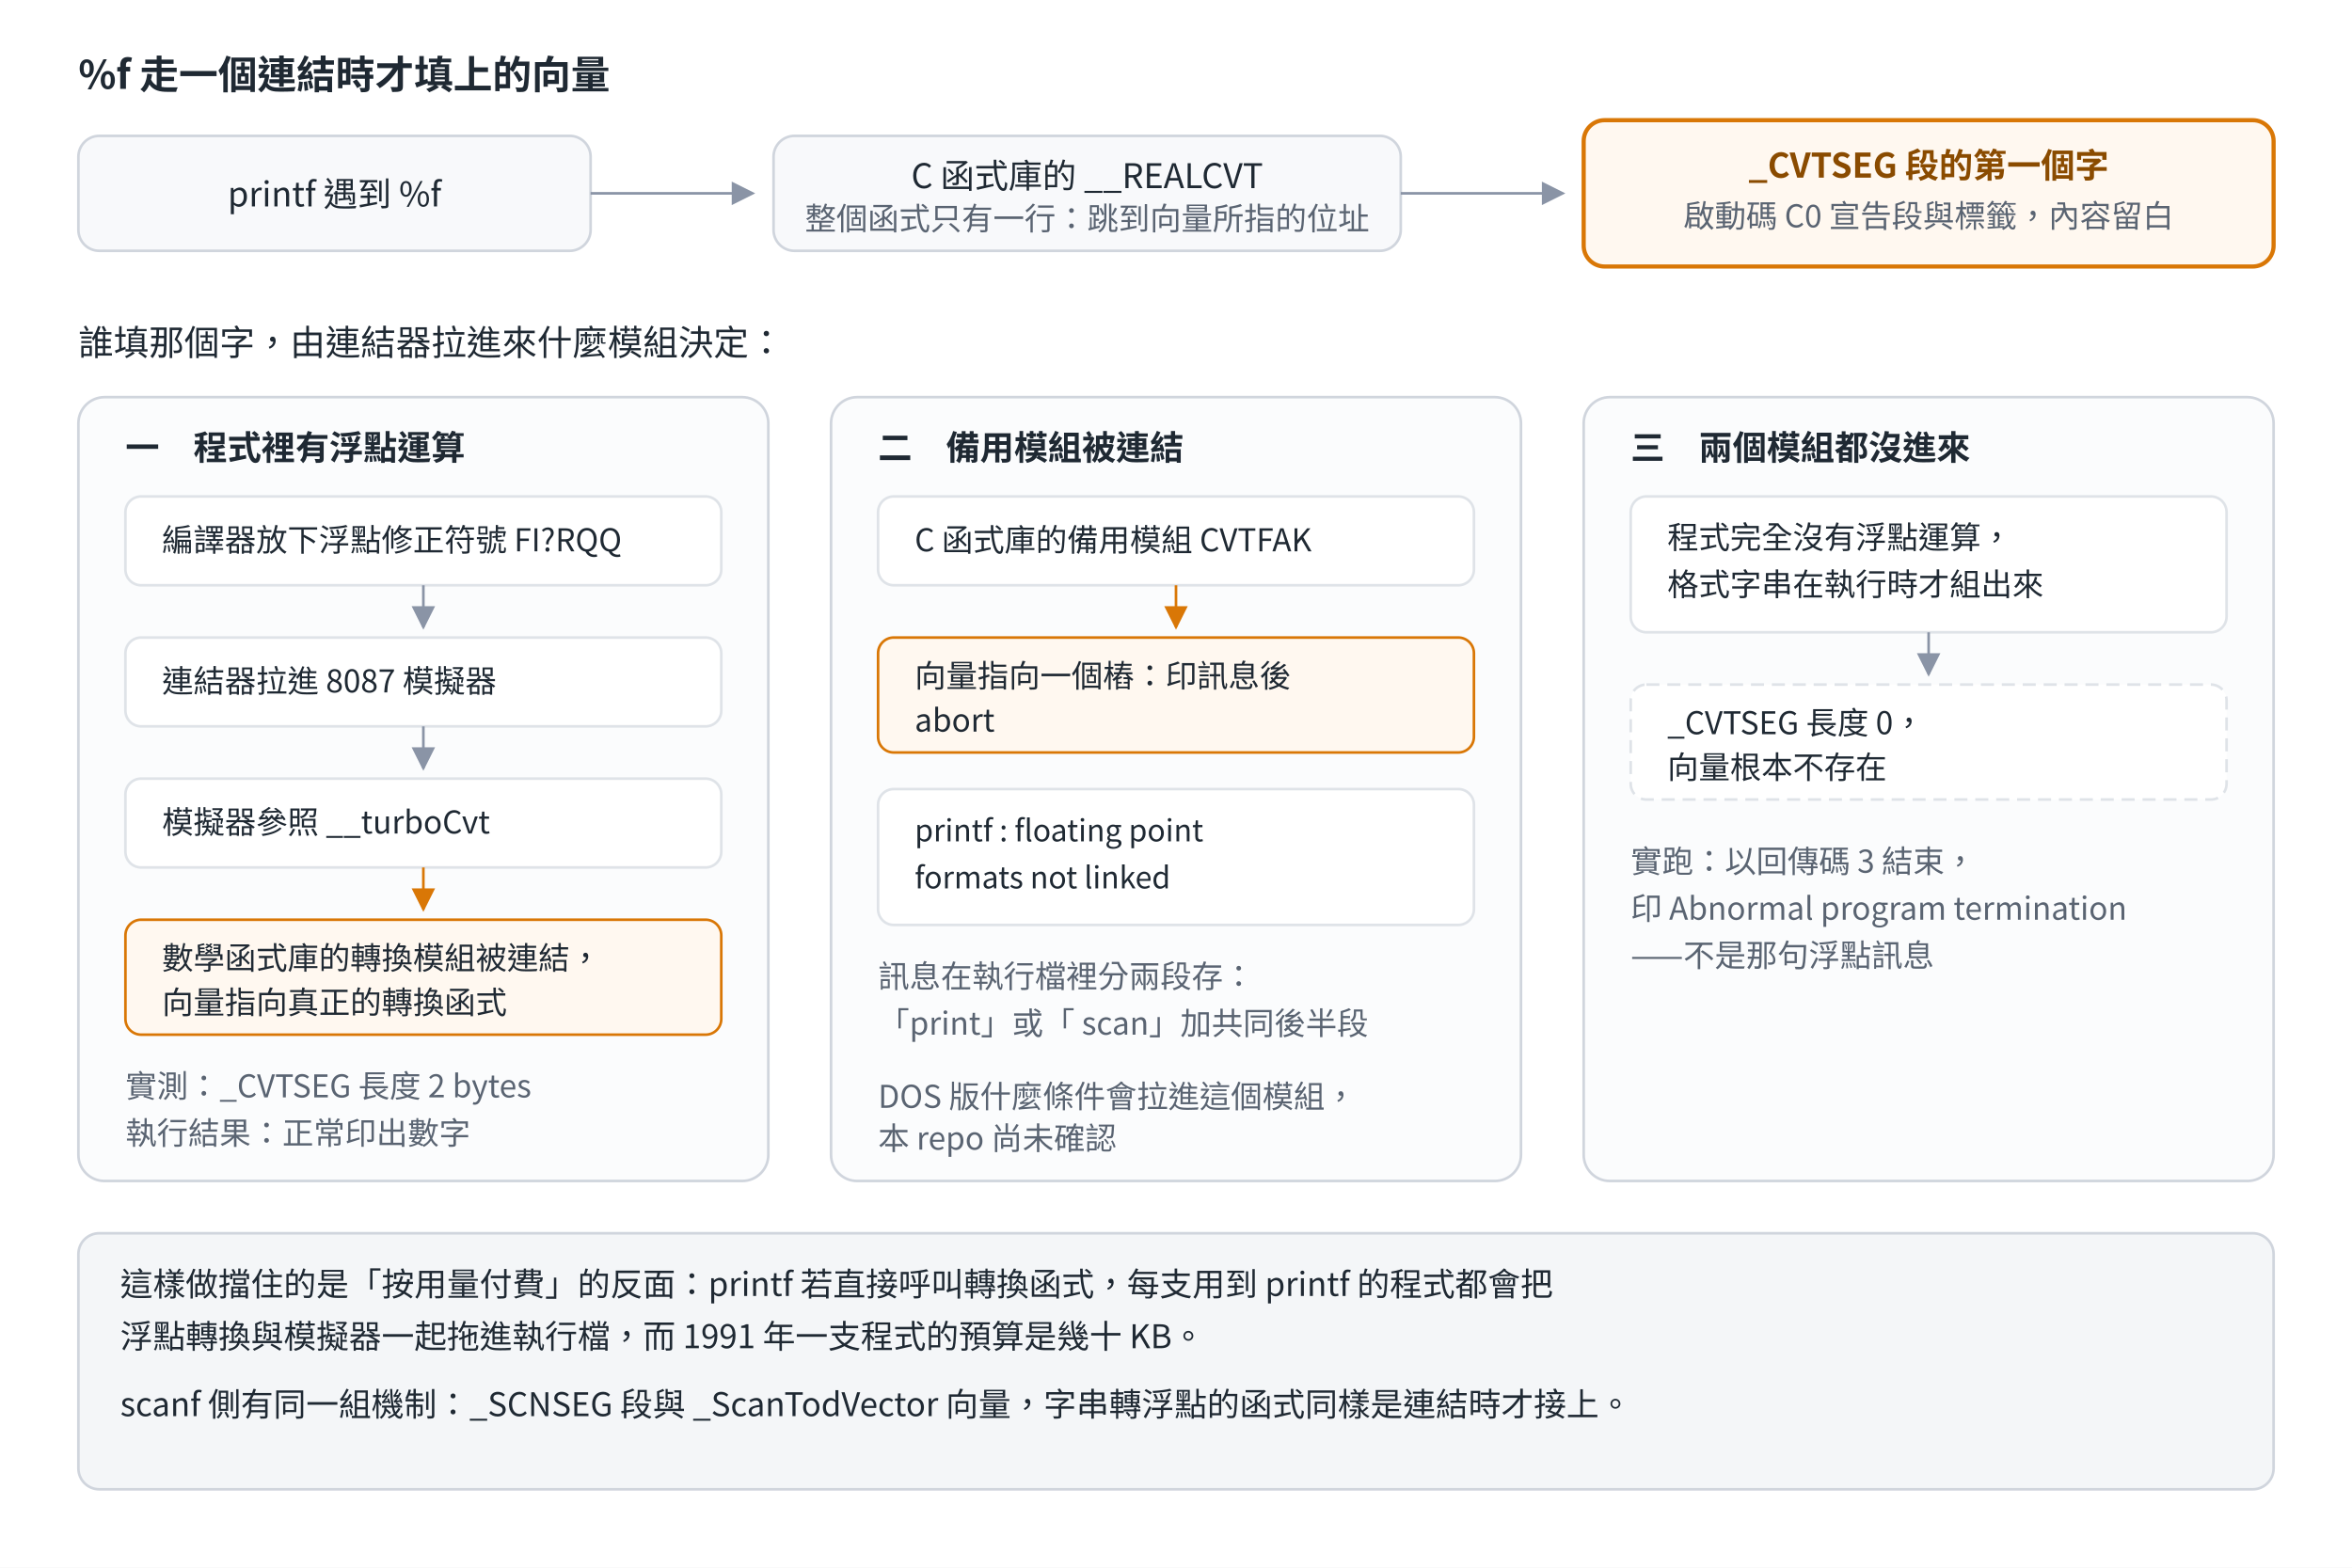
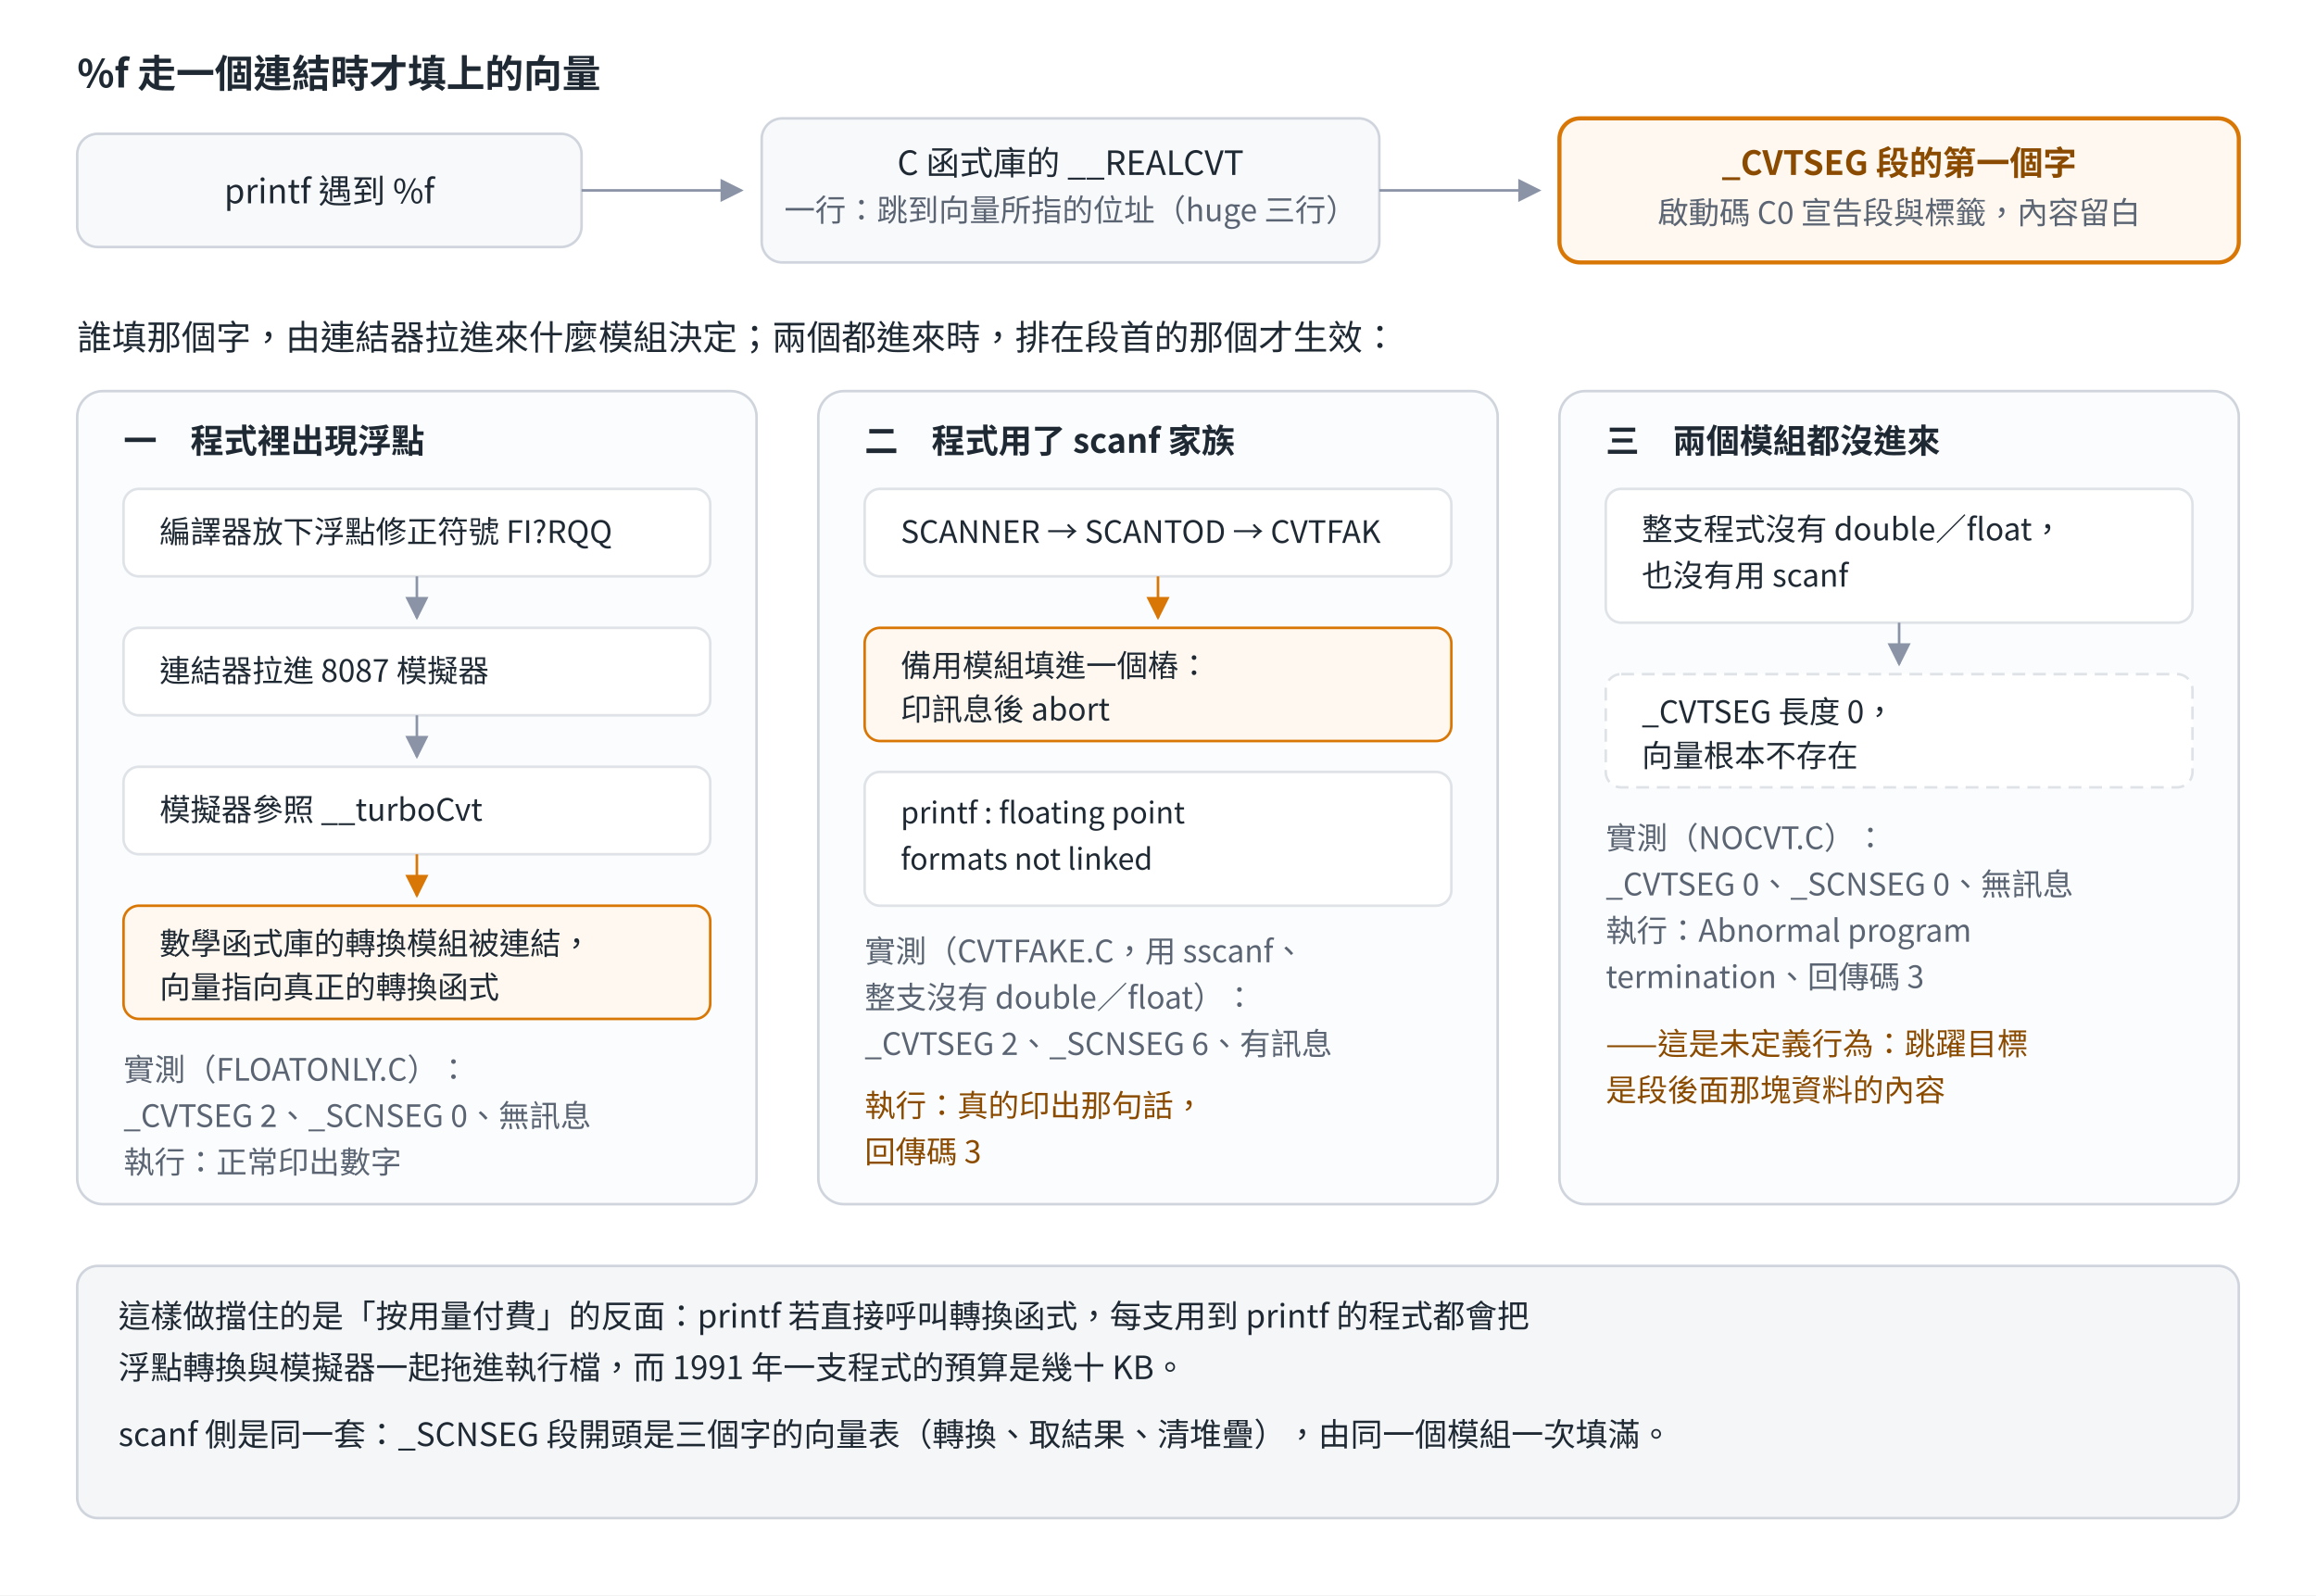
- <svg xmlns="http://www.w3.org/2000/svg" width="900" height="600" viewBox="0 0 900 600" font-family="'Noto Sans CJK TC','PingFang TC','Microsoft JhengHei',sans-serif">
-   <rect width="900" height="600" fill="#ffffff" />
+ <svg xmlns="http://www.w3.org/2000/svg" width="900" height="620" viewBox="0 0 900 620" font-family="'Noto Sans CJK TC','PingFang TC','Microsoft JhengHei',sans-serif">
+   <rect width="900" height="620" fill="#ffffff" />
  <defs>
    <marker id="a2" markerWidth="9" markerHeight="9" refX="8" refY="4.5" orient="auto">
      <path d="M0,0 L9,4.5 L0,9 z" fill="#8a94a6" />
    </marker>
    <marker id="a2o" markerWidth="9" markerHeight="9" refX="8" refY="4.5" orient="auto">
      <path d="M0,0 L9,4.5 L0,9 z" fill="#d97706" />
    </marker>
  </defs>
  <text x="30" y="34" font-size="15" font-weight="bold" fill="#1f2933">%f 走一個連結時才填上的向量</text>
  <rect x="30" y="52" width="196" height="44" rx="8" fill="#f8f9fb" stroke="#d0d5dd" />
  <text x="128" y="79" text-anchor="middle" font-size="13" fill="#1f2933">printf 遇到 %f</text>
  <path d="M226,74 L288,74" stroke="#8a94a6" fill="none" marker-end="url(#a2)" />
-   <rect x="296" y="52" width="240" height="44" rx="8" fill="#f8f9fb" stroke="#d0d5dd" />
-   <text x="416" y="72" text-anchor="middle" font-size="13" fill="#1f2933">C 函式庫的 __REALCVT</text>
-   <text x="416" y="88" text-anchor="middle" font-size="12" fill="#5a6472">整個函式只有一行：跳到向量所指的位址</text>
+   <rect x="296" y="46" width="240" height="56" rx="8" fill="#f8f9fb" stroke="#d0d5dd" />
+   <text x="416" y="68" text-anchor="middle" font-size="13" fill="#1f2933">C 函式庫的 __REALCVT</text>
+   <text x="416" y="86" text-anchor="middle" font-size="12" fill="#5a6472">一行：跳到向量所指的位址（huge 三行）</text>
  <path d="M536,74 L598,74" stroke="#8a94a6" fill="none" marker-end="url(#a2)" />
  <rect x="606" y="46" width="264" height="56" rx="8" fill="#fff8f0" stroke="#d97706" stroke-width="1.6" />
  <text x="738" y="68" text-anchor="middle" font-size="13" font-weight="bold" fill="#8a4b00">_CVTSEG 段的第一個字</text>
  <text x="738" y="87" text-anchor="middle" font-size="12" fill="#5a6472">啟動碼 C0 宣告段與標籤，內容留白</text>
-   <text x="30" y="136" font-size="13.5" fill="#1f2933">誰填那個字，由連結器拉進來什麼模組決定：</text>
+   <text x="30" y="136" font-size="13.5" fill="#1f2933">誰填那個字，由連結器拉進來什麼模組決定；兩個都進來時，排在段首的那個才生效：</text>
  <g>
-     <rect x="30" y="152" width="264" height="300" rx="10" fill="#fbfcfd" stroke="#d0d5dd" />
-     <text x="48" y="176" font-size="13" font-weight="bold" fill="#1f2933">一　程式裡有浮點運算</text>
+     <rect x="30" y="152" width="264" height="316" rx="10" fill="#fbfcfd" stroke="#d0d5dd" />
+     <text x="48" y="176" font-size="13" font-weight="bold" fill="#1f2933">一　程式裡出現浮點</text>
    <rect x="48" y="190" width="228" height="34" rx="6" fill="#ffffff" stroke="#dfe3e8" />
    <text x="62" y="211" font-size="12" fill="#1f2933">編譯器放下浮點修正符號 FI?RQQ</text>
    <path d="M162,224 L162,240" stroke="#8a94a6" fill="none" marker-end="url(#a2)" />
    <rect x="48" y="244" width="228" height="34" rx="6" fill="#ffffff" stroke="#dfe3e8" />
    <text x="62" y="265" font-size="12" fill="#1f2933">連結器拉進 8087 模擬器</text>
    <path d="M162,278 L162,294" stroke="#8a94a6" fill="none" marker-end="url(#a2)" />
    <rect x="48" y="298" width="228" height="34" rx="6" fill="#ffffff" stroke="#dfe3e8" />
    <text x="62" y="319" font-size="12" fill="#1f2933">模擬器參照 __turboCvt</text>
    <path d="M162,332 L162,348" stroke="#d97706" fill="none" marker-end="url(#a2o)" />
    <rect x="48" y="352" width="228" height="44" rx="6" fill="#fff8f0" stroke="#d97706" />
    <text x="62" y="371" font-size="12" fill="#1f2933">數學函式庫的轉換模組被連結，</text>
    <text x="62" y="388" font-size="12" fill="#1f2933">向量指向真正的轉換函式</text>
-     <text x="48" y="420" font-size="12" fill="#5a6472">實測：_CVTSEG 長度 2 bytes</text>
-     <text x="48" y="438" font-size="12" fill="#5a6472">執行結果：正常印出數字</text>
+     <text x="48" y="420" font-size="12" fill="#5a6472">實測（FLOATONLY.C）：</text>
+     <text x="48" y="438" font-size="12" fill="#5a6472">_CVTSEG 2、_SCNSEG 0、無訊息</text>
+     <text x="48" y="456" font-size="12" fill="#5a6472">執行：正常印出數字</text>
  </g>
  <g>
-     <rect x="318" y="152" width="264" height="300" rx="10" fill="#fbfcfd" stroke="#d0d5dd" />
-     <text x="336" y="176" font-size="13" font-weight="bold" fill="#1f2933">二　備用模組被連結</text>
+     <rect x="318" y="152" width="264" height="316" rx="10" fill="#fbfcfd" stroke="#d0d5dd" />
+     <text x="336" y="176" font-size="13" font-weight="bold" fill="#1f2933">二　程式用了 scanf 家族</text>
    <rect x="336" y="190" width="228" height="34" rx="6" fill="#ffffff" stroke="#dfe3e8" />
-     <text x="350" y="211" font-size="12" fill="#1f2933">C 函式庫的備用模組 CVTFAK</text>
+     <text x="350" y="211" font-size="12" fill="#1f2933">SCANNER → SCANTOD → CVTFAK</text>
    <path d="M450,224 L450,240" stroke="#d97706" fill="none" marker-end="url(#a2o)" />
    <rect x="336" y="244" width="228" height="44" rx="6" fill="#fff8f0" stroke="#d97706" />
-     <text x="350" y="263" font-size="12" fill="#1f2933">向量指向一個樁：印訊息後</text>
-     <text x="350" y="280" font-size="12" fill="#1f2933">abort</text>
-     <rect x="336" y="302" width="228" height="52" rx="6" fill="#ffffff" stroke="#dfe3e8" />
-     <text x="350" y="322" font-size="11.5" fill="#1f2933">printf : floating point</text>
-     <text x="350" y="340" font-size="11.5" fill="#1f2933">formats not linked</text>
-     <text x="336" y="378" font-size="12" fill="#5a6472">訊息在執行檔裡分兩段存：</text>
-     <text x="336" y="396" font-size="12" fill="#5a6472">「print」或「 scan」加共同後半段</text>
-     <text x="336" y="424" font-size="12" fill="#5a6472">DOS 版什麼條件會拉進這個模組，</text>
-     <text x="336" y="440" font-size="12" fill="#5a6472">本 repo 尚未確認</text>
+     <text x="350" y="263" font-size="12" fill="#1f2933">備用模組填進一個樁：</text>
+     <text x="350" y="280" font-size="12" fill="#1f2933">印訊息後 abort</text>
+     <rect x="336" y="300" width="228" height="52" rx="6" fill="#ffffff" stroke="#dfe3e8" />
+     <text x="350" y="320" font-size="11.5" fill="#1f2933">printf : floating point</text>
+     <text x="350" y="338" font-size="11.5" fill="#1f2933">formats not linked</text>
+     <text x="336" y="374" font-size="12" fill="#5a6472">實測（CVTFAKE.C，用 sscanf、</text>
+     <text x="336" y="392" font-size="12" fill="#5a6472">整支沒有 double／float）：</text>
+     <text x="336" y="410" font-size="12" fill="#5a6472">_CVTSEG 2、_SCNSEG 6、有訊息</text>
+     <text x="336" y="434" font-size="12" fill="#8a4b00">執行：真的印出那句話，</text>
+     <text x="336" y="452" font-size="12" fill="#8a4b00">回傳碼 3</text>
  </g>
  <g>
-     <rect x="606" y="152" width="264" height="300" rx="10" fill="#fbfcfd" stroke="#d0d5dd" />
+     <rect x="606" y="152" width="264" height="316" rx="10" fill="#fbfcfd" stroke="#d0d5dd" />
    <text x="624" y="176" font-size="13" font-weight="bold" fill="#1f2933">三　兩個模組都沒進來</text>
    <rect x="624" y="190" width="228" height="52" rx="6" fill="#ffffff" stroke="#dfe3e8" />
-     <text x="638" y="210" font-size="12" fill="#1f2933">程式完全沒有浮點運算，</text>
-     <text x="638" y="228" font-size="12" fill="#1f2933">格式字串在執行時才組出來</text>
+     <text x="638" y="210" font-size="12" fill="#1f2933">整支程式沒有 double／float，</text>
+     <text x="638" y="228" font-size="12" fill="#1f2933">也沒有用 scanf</text>
    <path d="M738,242 L738,258" stroke="#8a94a6" fill="none" marker-end="url(#a2)" />
    <rect x="624" y="262" width="228" height="44" rx="6" fill="#ffffff" stroke="#dfe3e8" stroke-dasharray="5 3" />
    <text x="638" y="281" font-size="12" fill="#1f2933">_CVTSEG 長度 0，</text>
    <text x="638" y="298" font-size="12" fill="#1f2933">向量根本不存在</text>
-     <text x="624" y="334" font-size="12" fill="#5a6472">實跑：以回傳碼 3 結束，</text>
-     <text x="624" y="352" font-size="12" fill="#5a6472">印 Abnormal program termination</text>
-     <text x="624" y="370" font-size="12" fill="#5a6472">——不是那句浮點訊息</text>
+     <text x="624" y="330" font-size="12" fill="#5a6472">實測（NOCVT.C）：</text>
+     <text x="624" y="348" font-size="12" fill="#5a6472">_CVTSEG 0、_SCNSEG 0、無訊息</text>
+     <text x="624" y="366" font-size="12" fill="#5a6472">執行：Abnormal program</text>
+     <text x="624" y="384" font-size="12" fill="#5a6472">termination、回傳碼 3</text>
+     <text x="624" y="410" font-size="12" fill="#8a4b00">——這是未定義行為：跳躍目標</text>
+     <text x="624" y="428" font-size="12" fill="#8a4b00">是段後面那塊資料的內容</text>
  </g>
-   <rect x="30" y="472" width="840" height="98" rx="8" fill="#f4f6f8" stroke="#d0d5dd" />
-   <text x="46" y="496" font-size="12.5" fill="#1f2933">這樣做擋住的是「按用量付費」的反面：printf 若直接呼叫轉換函式，每支用到 printf 的程式都會把</text>
-   <text x="46" y="516" font-size="12.5" fill="#1f2933">浮點轉換與模擬器一起拖進執行檔，而 1991 年一支程式的預算是幾十 KB。</text>
-   <text x="46" y="542" font-size="12.5" fill="#1f2933">scanf 側有同一組機制：_SCNSEG 段與 _ScanTodVector 向量，字串轉浮點的函式同樣是連結時才接上。</text>
+   <rect x="30" y="492" width="840" height="98" rx="8" fill="#f4f6f8" stroke="#d0d5dd" />
+   <text x="46" y="516" font-size="12.5" fill="#1f2933">這樣做擋住的是「按用量付費」的反面：printf 若直接呼叫轉換函式，每支用到 printf 的程式都會把</text>
+   <text x="46" y="536" font-size="12.5" fill="#1f2933">浮點轉換與模擬器一起拖進執行檔，而 1991 年一支程式的預算是幾十 KB。</text>
+   <text x="46" y="562" font-size="12.5" fill="#1f2933">scanf 側是同一套：_SCNSEG 段開頭是三個字的向量表（轉換、取結果、清堆疊），由同一個模組一次填滿。</text>
</svg>
